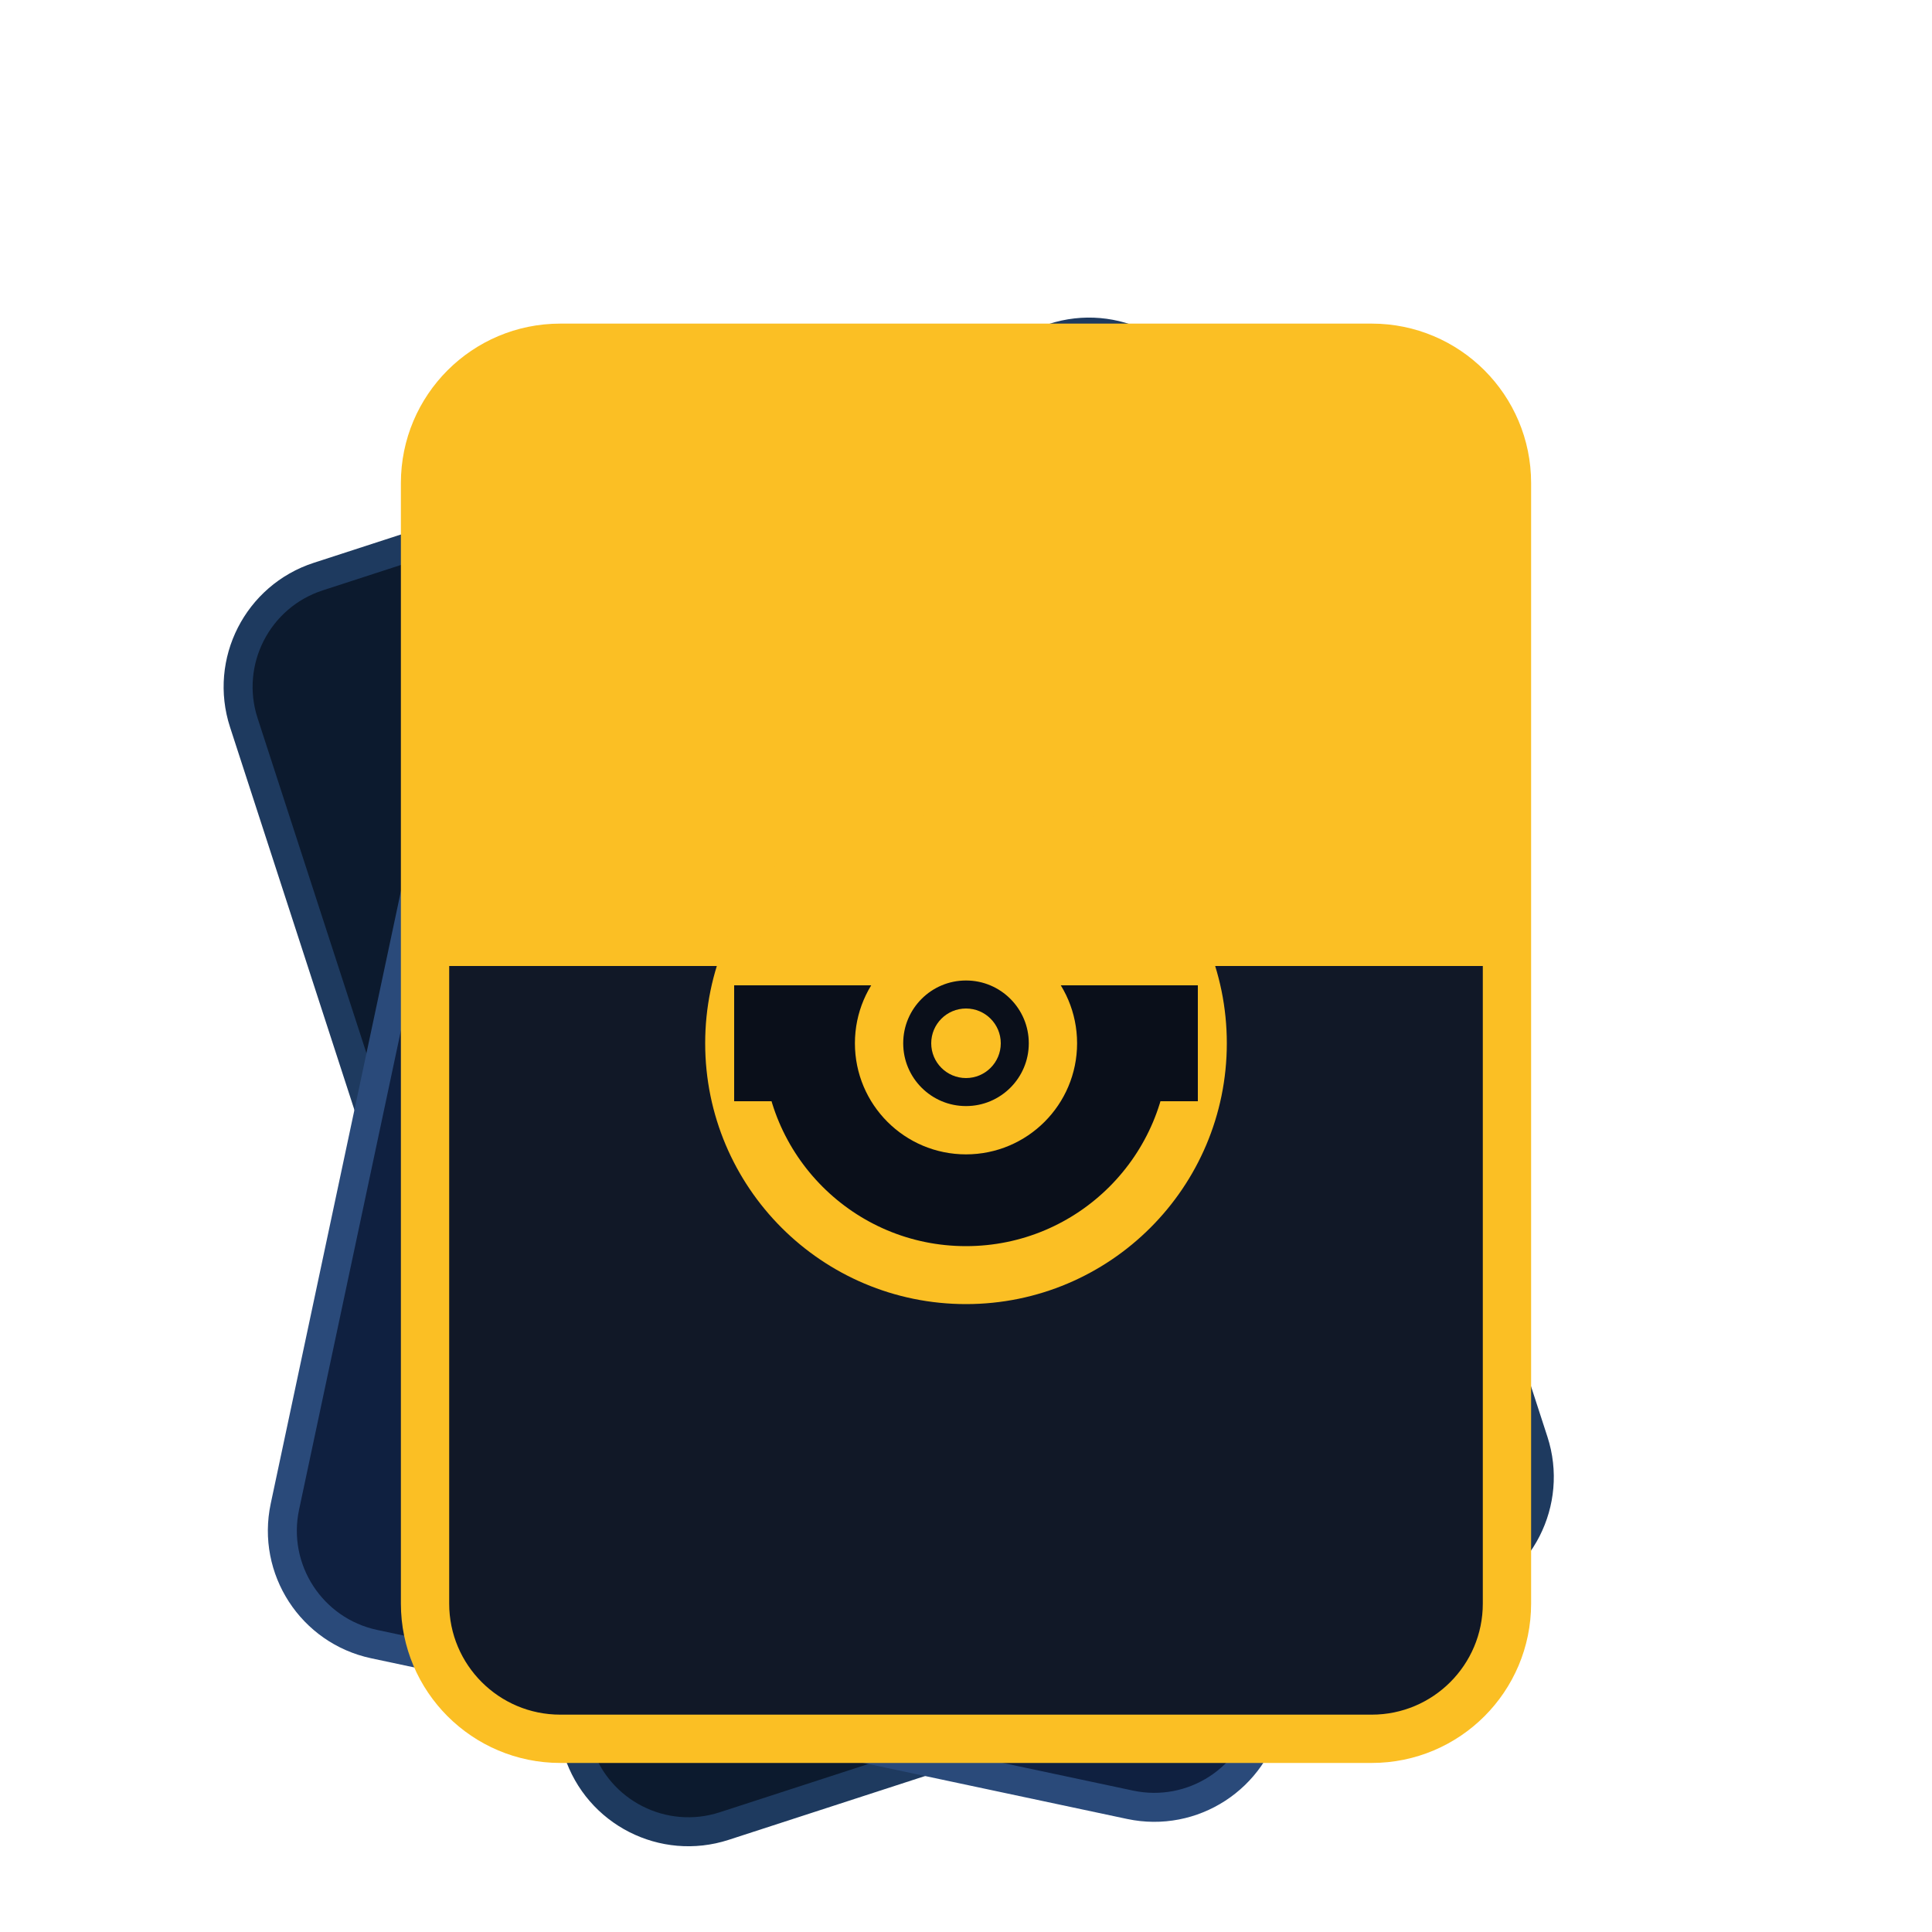
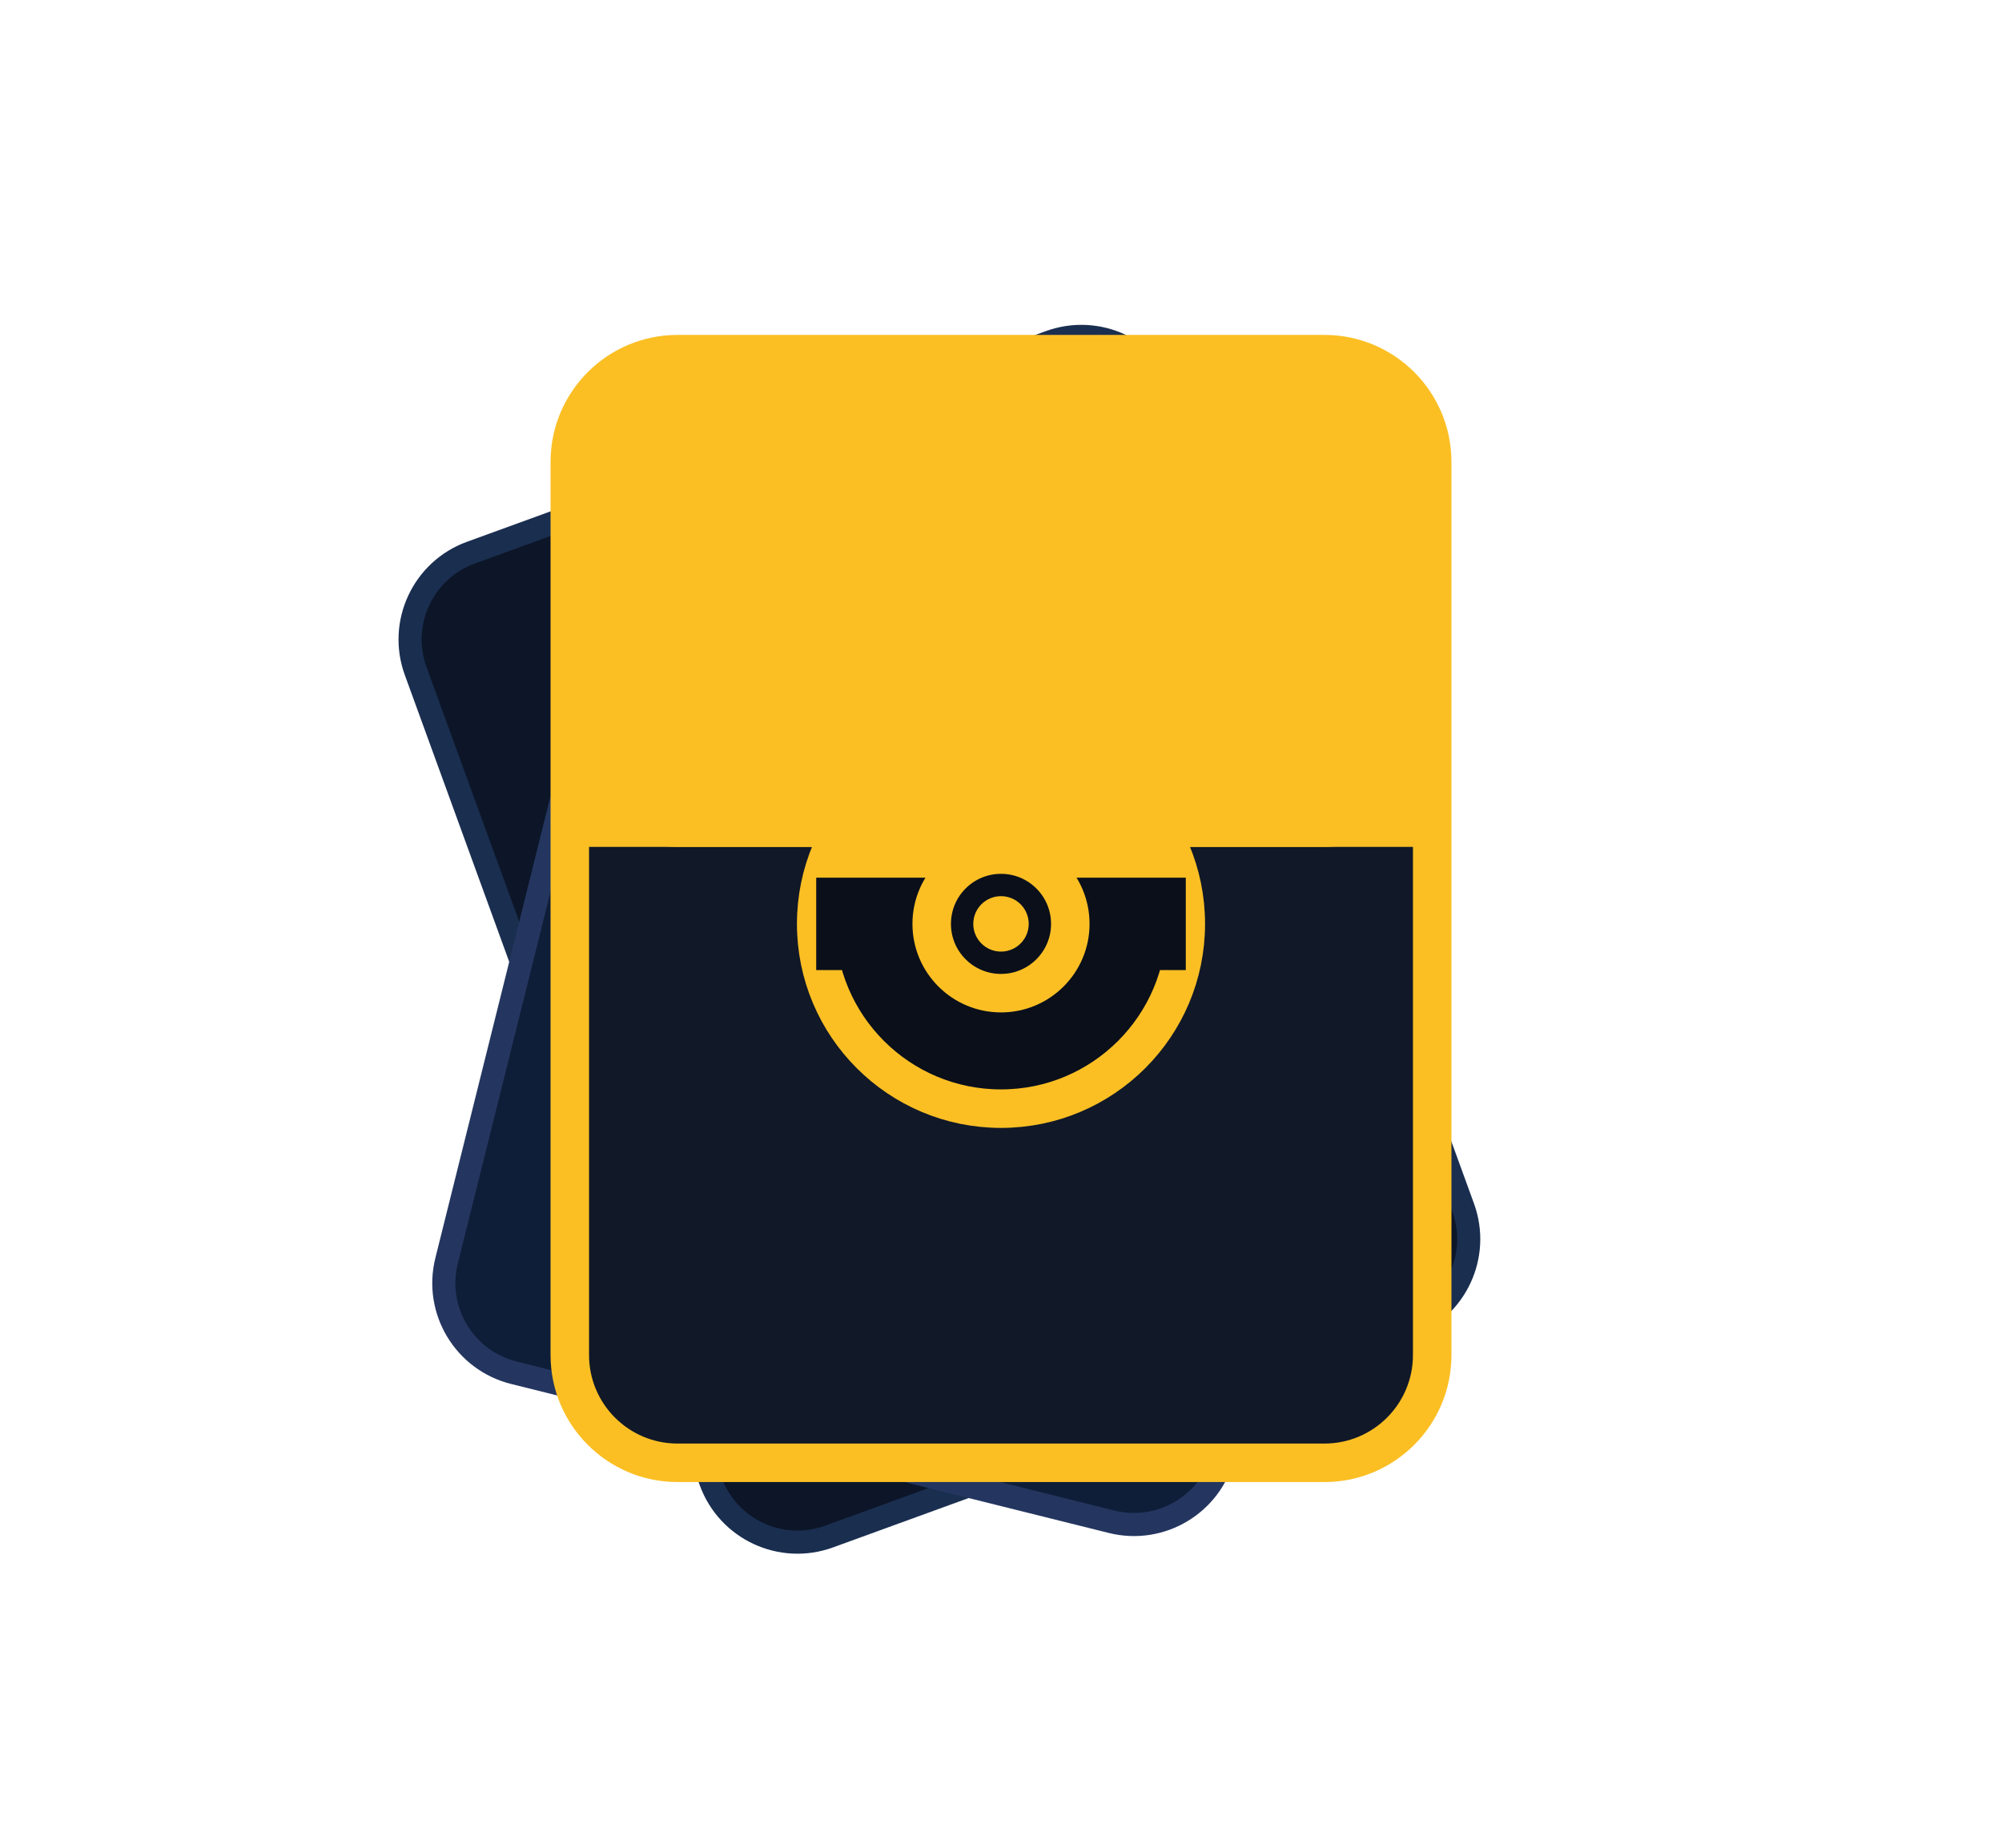
- <svg xmlns="http://www.w3.org/2000/svg" viewBox="0 0 100 100" fill="none">
-   <rect x="20" y="22" width="52" height="68" rx="6" fill="#0c1a2e" stroke="#1e3a5f" stroke-width="1.5" transform="rotate(-18 46 56)" />
-   <rect x="20" y="22" width="52" height="68" rx="6" fill="#0f2040" stroke="#2a4a7a" stroke-width="1.5" transform="rotate(12 46 56)" />
+ <svg xmlns="http://www.w3.org/2000/svg" viewBox="-15 -5 130 120" fill="none" overflow="visible">
+   <rect x="20" y="22" width="52" height="68" rx="6" fill="#0c1628" stroke="#1a2e50" stroke-width="1.5" transform="rotate(-20 46 56)" />
+   <rect x="20" y="22" width="52" height="68" rx="6" fill="#0f1e38" stroke="#243660" stroke-width="1.5" transform="rotate(14 46 56)" />
  <rect x="22" y="18" width="56" height="72" rx="7" fill="#111827" stroke="#FBBF24" stroke-width="2.5" />
  <rect x="22" y="18" width="56" height="32" rx="7" fill="#FBBF24" />
  <rect x="22" y="36" width="56" height="14" fill="#FBBF24" />
-   <circle cx="50" cy="54" r="12" fill="#0a0f1a" stroke="#FBBF24" stroke-width="3" />
-   <path d="M38 54 A12 12 0 0 1 62 54 Z" fill="#FBBF24" />
-   <rect x="38" y="51" width="24" height="6" fill="#0a0f1a" />
-   <circle cx="50" cy="54" r="4.5" fill="#0a0f1a" stroke="#FBBF24" stroke-width="2.5" />
-   <circle cx="50" cy="54" r="1.8" fill="#FBBF24" />
+   <circle cx="50" cy="55" r="12" fill="#0a0f1a" stroke="#FBBF24" stroke-width="2.5" />
+   <path d="M38 55 A12 12 0 0 1 62 55 Z" fill="#FBBF24" />
+   <rect x="38" y="52" width="24" height="6" fill="#0a0f1a" />
+   <circle cx="50" cy="55" r="4.5" fill="#0a0f1a" stroke="#FBBF24" stroke-width="2.5" />
+   <circle cx="50" cy="55" r="1.8" fill="#FBBF24" />
</svg>
